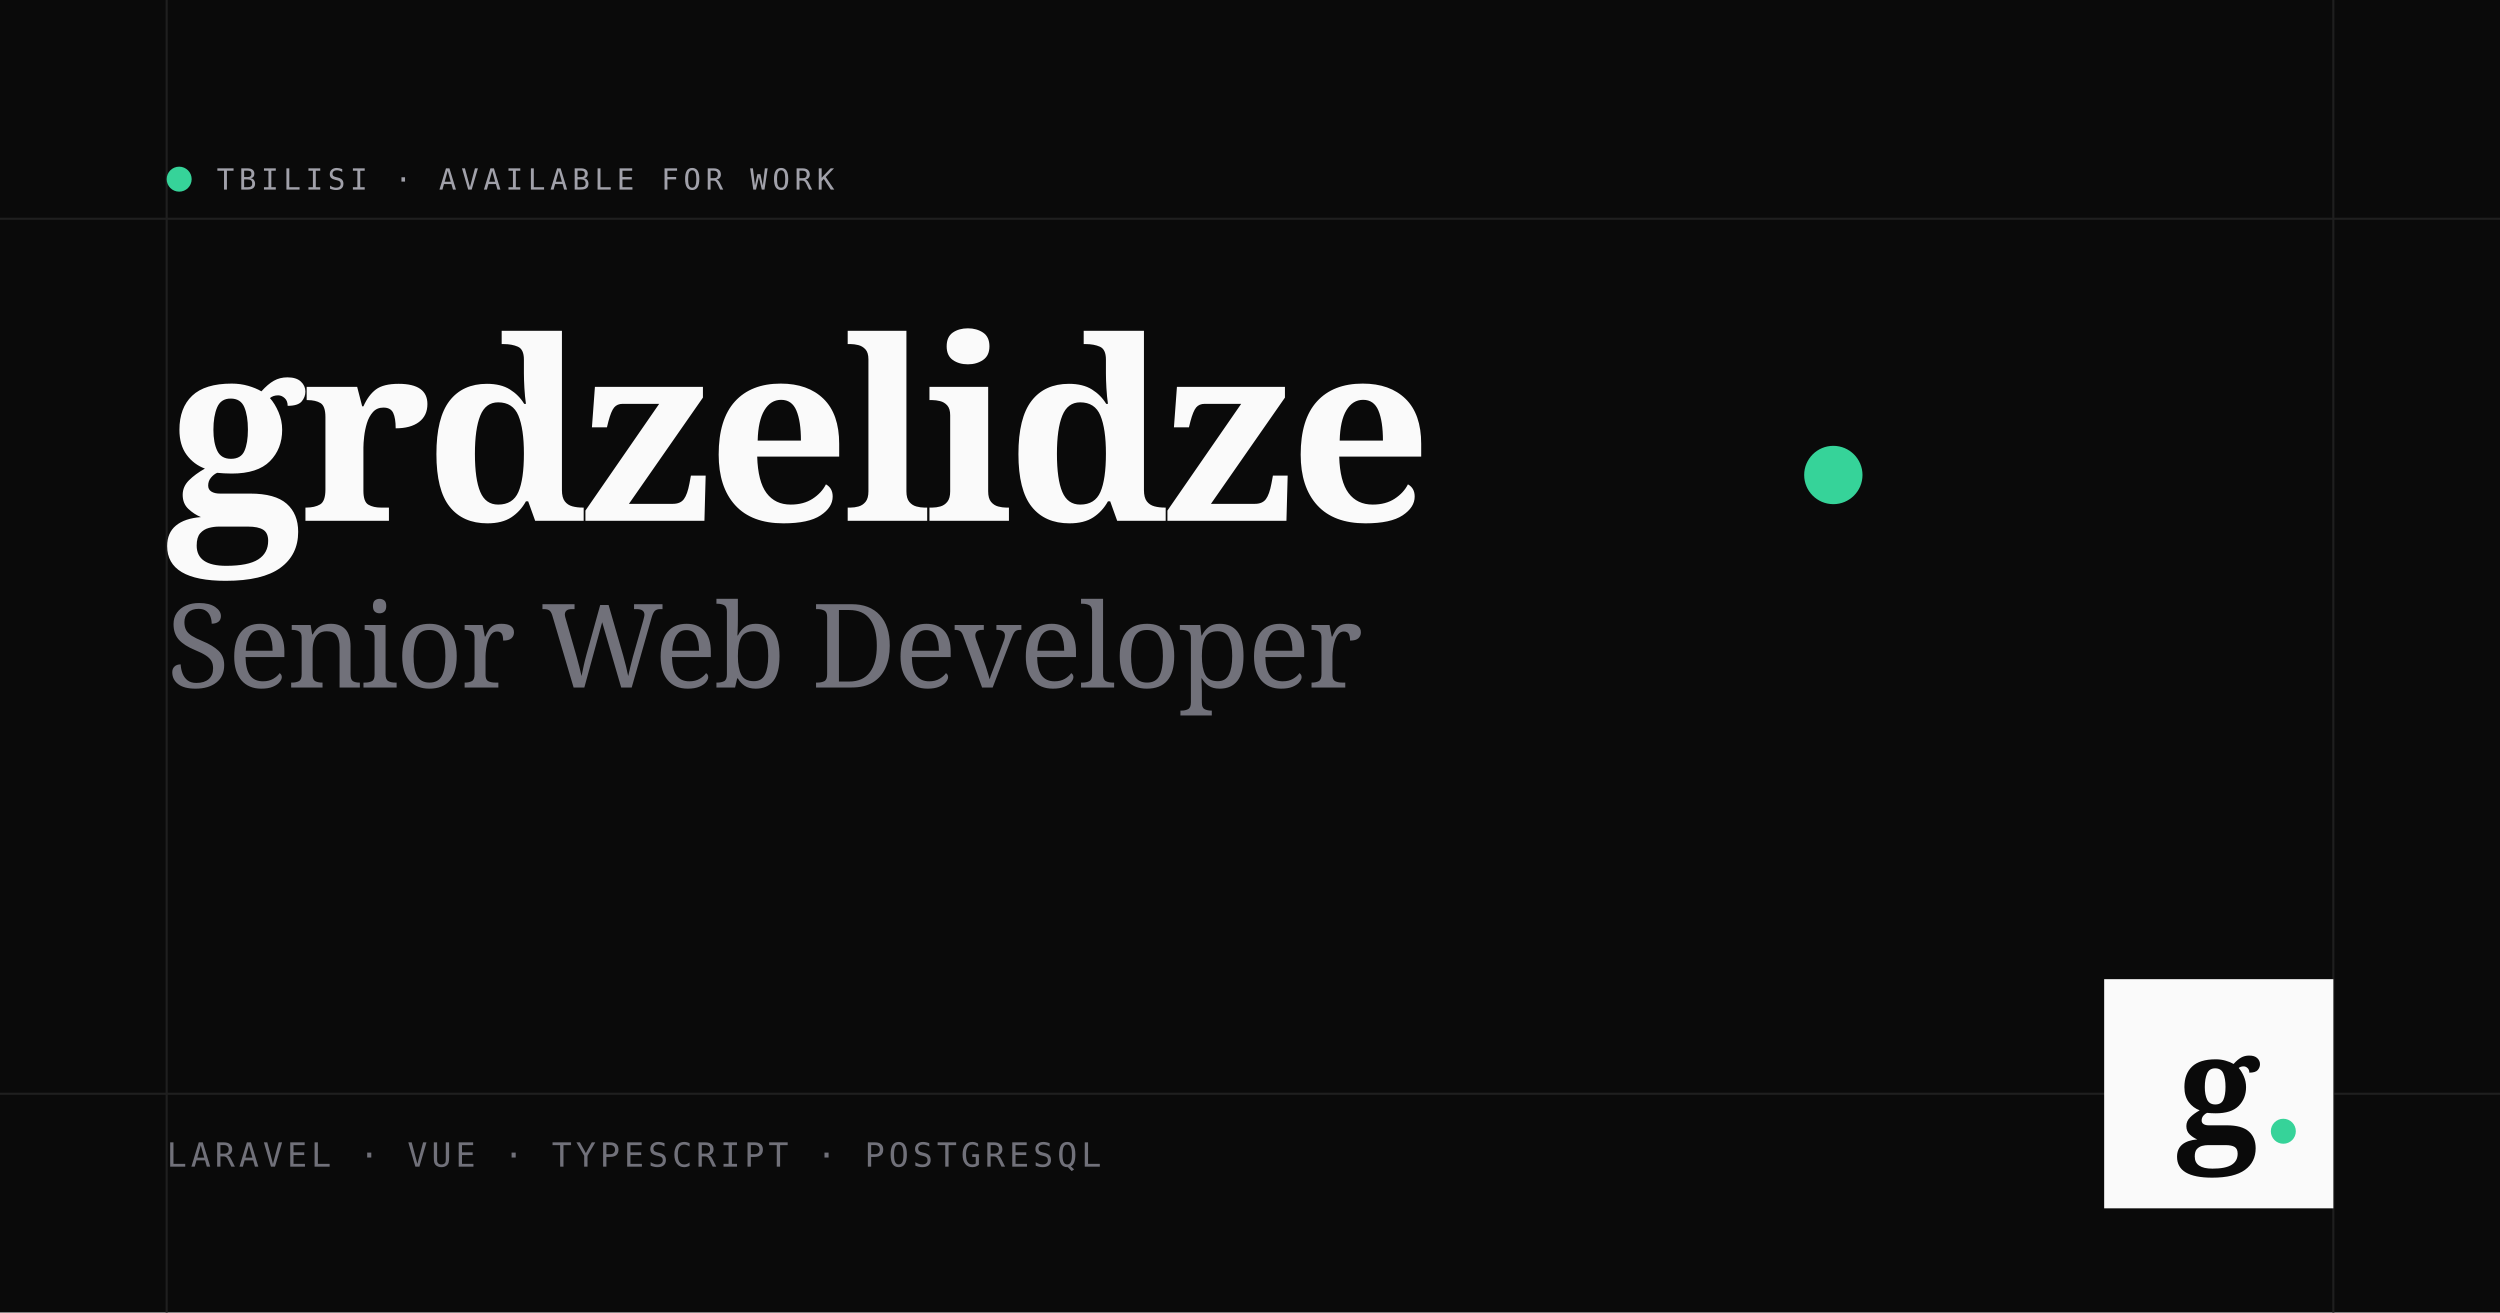
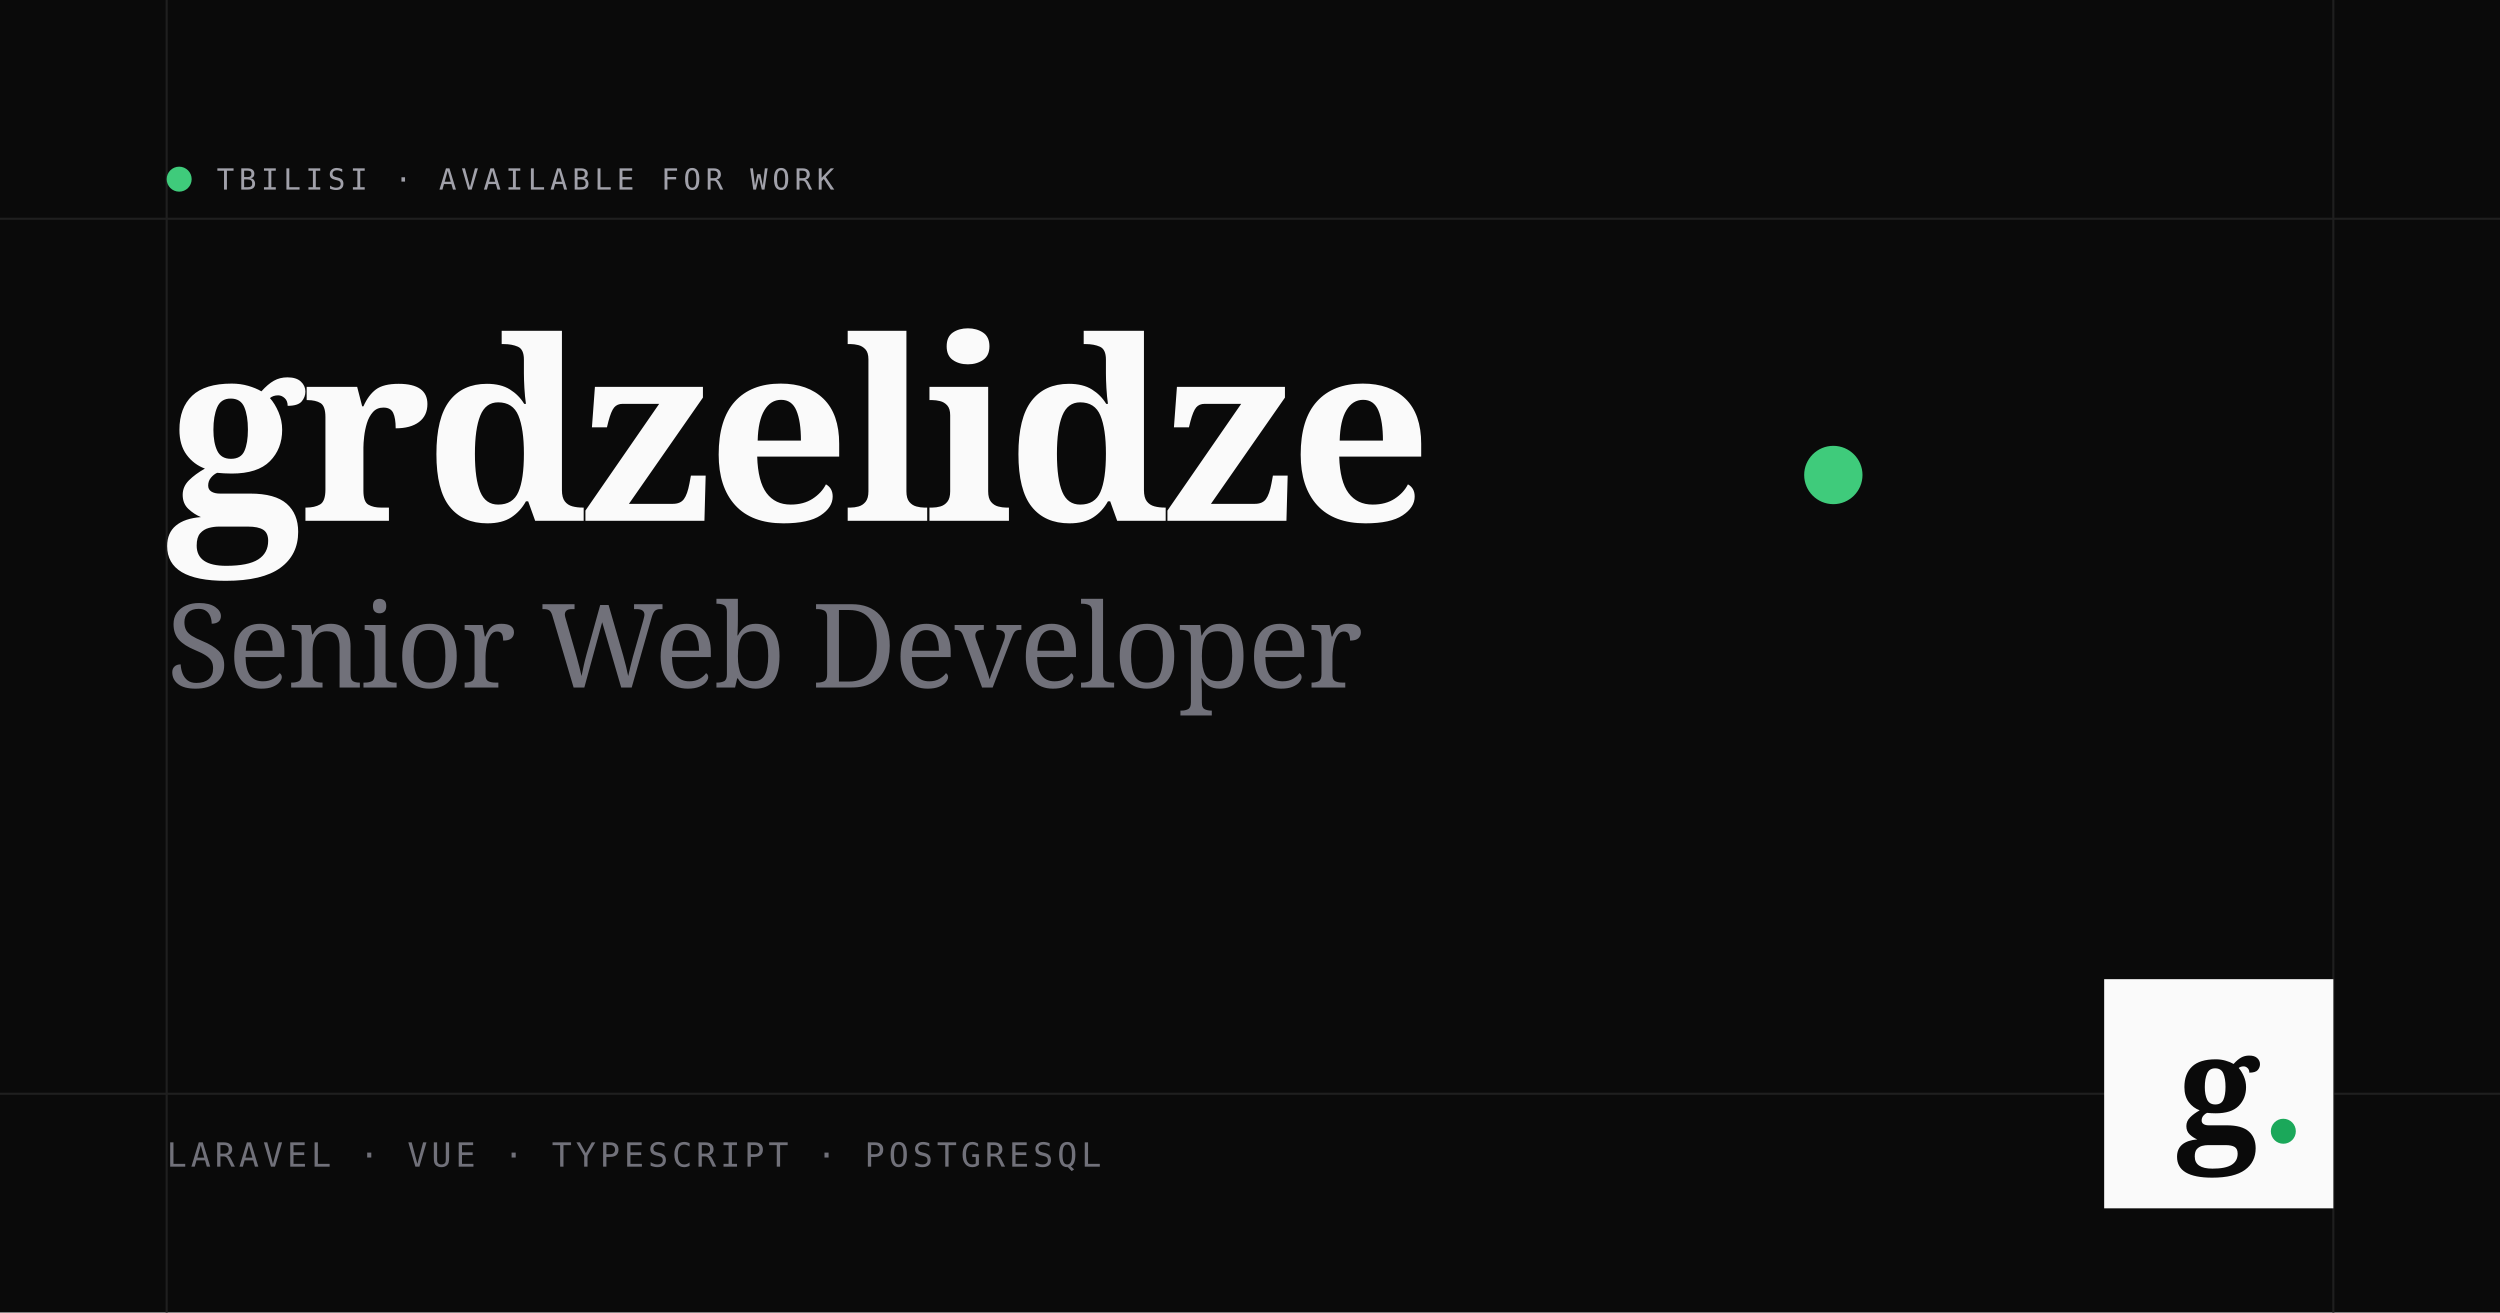
<svg xmlns="http://www.w3.org/2000/svg" viewBox="0 0 1200 630" fill="none">
  <rect width="1200" height="630" fill="#0A0A0A" />
  <g stroke="#1F1F1F" stroke-width="1">
    <line x1="0" y1="105" x2="1200" y2="105" />
    <line x1="0" y1="525" x2="1200" y2="525" />
    <line x1="80" y1="0" x2="80" y2="630" />
    <line x1="1120" y1="0" x2="1120" y2="630" />
  </g>
  <g transform="translate(80,80)">
-     <circle cx="6" cy="6" r="6" fill="#36D399" />
+     <circle cx="6" cy="6" r="6" fill="#3FCB7B" />
    <text x="24" y="11" font-family="JetBrains Mono, ui-monospace, SFMono-Regular, monospace" font-size="14" font-weight="500" letter-spacing="0.16em" text-transform="uppercase" fill="#A1A1AA">TBILISI · AVAILABLE FOR WORK</text>
  </g>
  <g transform="translate(80,250)">
    <text x="0" y="0" font-family="Instrument Sans, Instrument Serif, serif" font-size="120" font-weight="600" letter-spacing="-0.025em" fill="#FAFAFA">grdzelidze</text>
    <text x="0" y="80" font-family="Instrument Sans, Instrument Serif, serif" font-size="56" font-weight="500" letter-spacing="-0.02em" fill="#71717A">Senior Web Developer</text>
-     <circle cx="800" cy="-22" r="14" fill="#36D399" />
+     <circle cx="800" cy="-22" r="14" fill="#3FCB7B" />
  </g>
  <g transform="translate(80,560)">
    <text x="0" y="0" font-family="JetBrains Mono, ui-monospace, SFMono-Regular, monospace" font-size="16" font-weight="500" letter-spacing="0.12em" text-transform="uppercase" fill="#71717A">LARAVEL · VUE · TYPESCRIPT · POSTGRESQL</text>
  </g>
  <g transform="translate(1010,470)">
    <rect width="110" height="110" fill="#FAFAFA" />
    <text x="55" y="78" text-anchor="middle" font-family="Instrument Sans, Instrument Serif, serif" font-weight="600" font-size="72" letter-spacing="-0.02em" fill="#0A0A0A">g</text>
-     <circle cx="86" cy="73" r="6" fill="#36D399" />
+     <circle cx="86" cy="73" r="6" fill="#1BA85A" />
  </g>
</svg>
